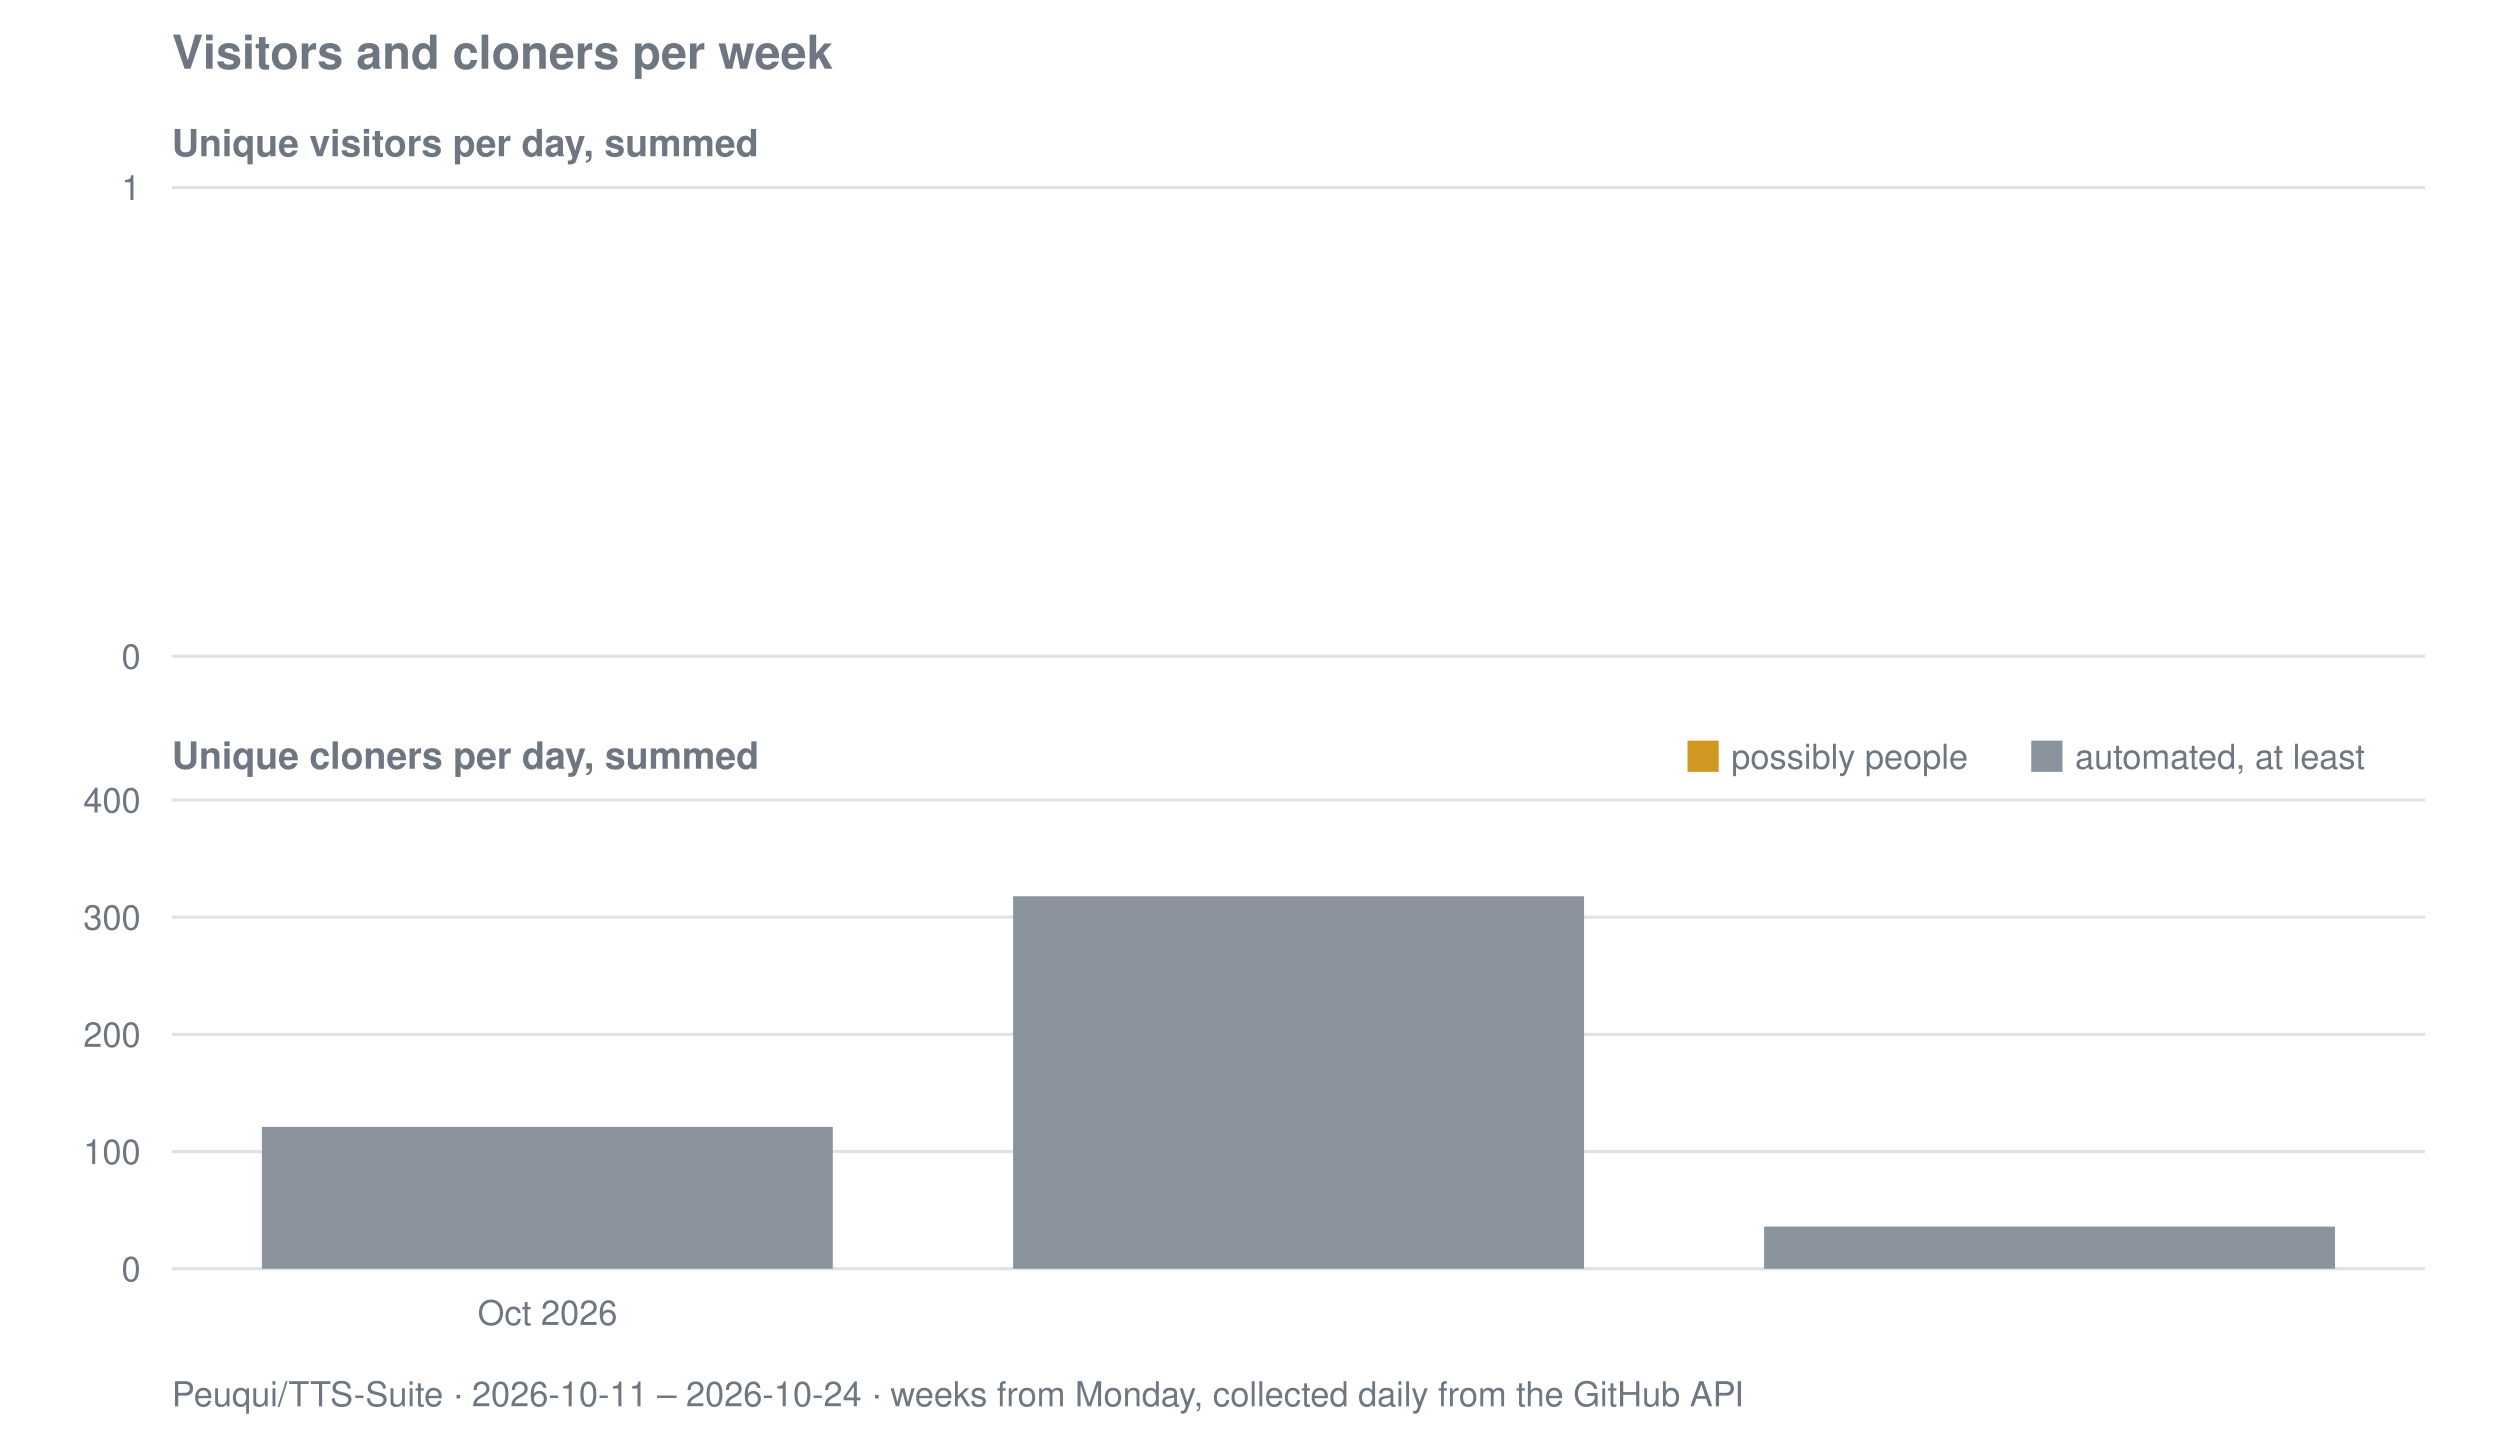
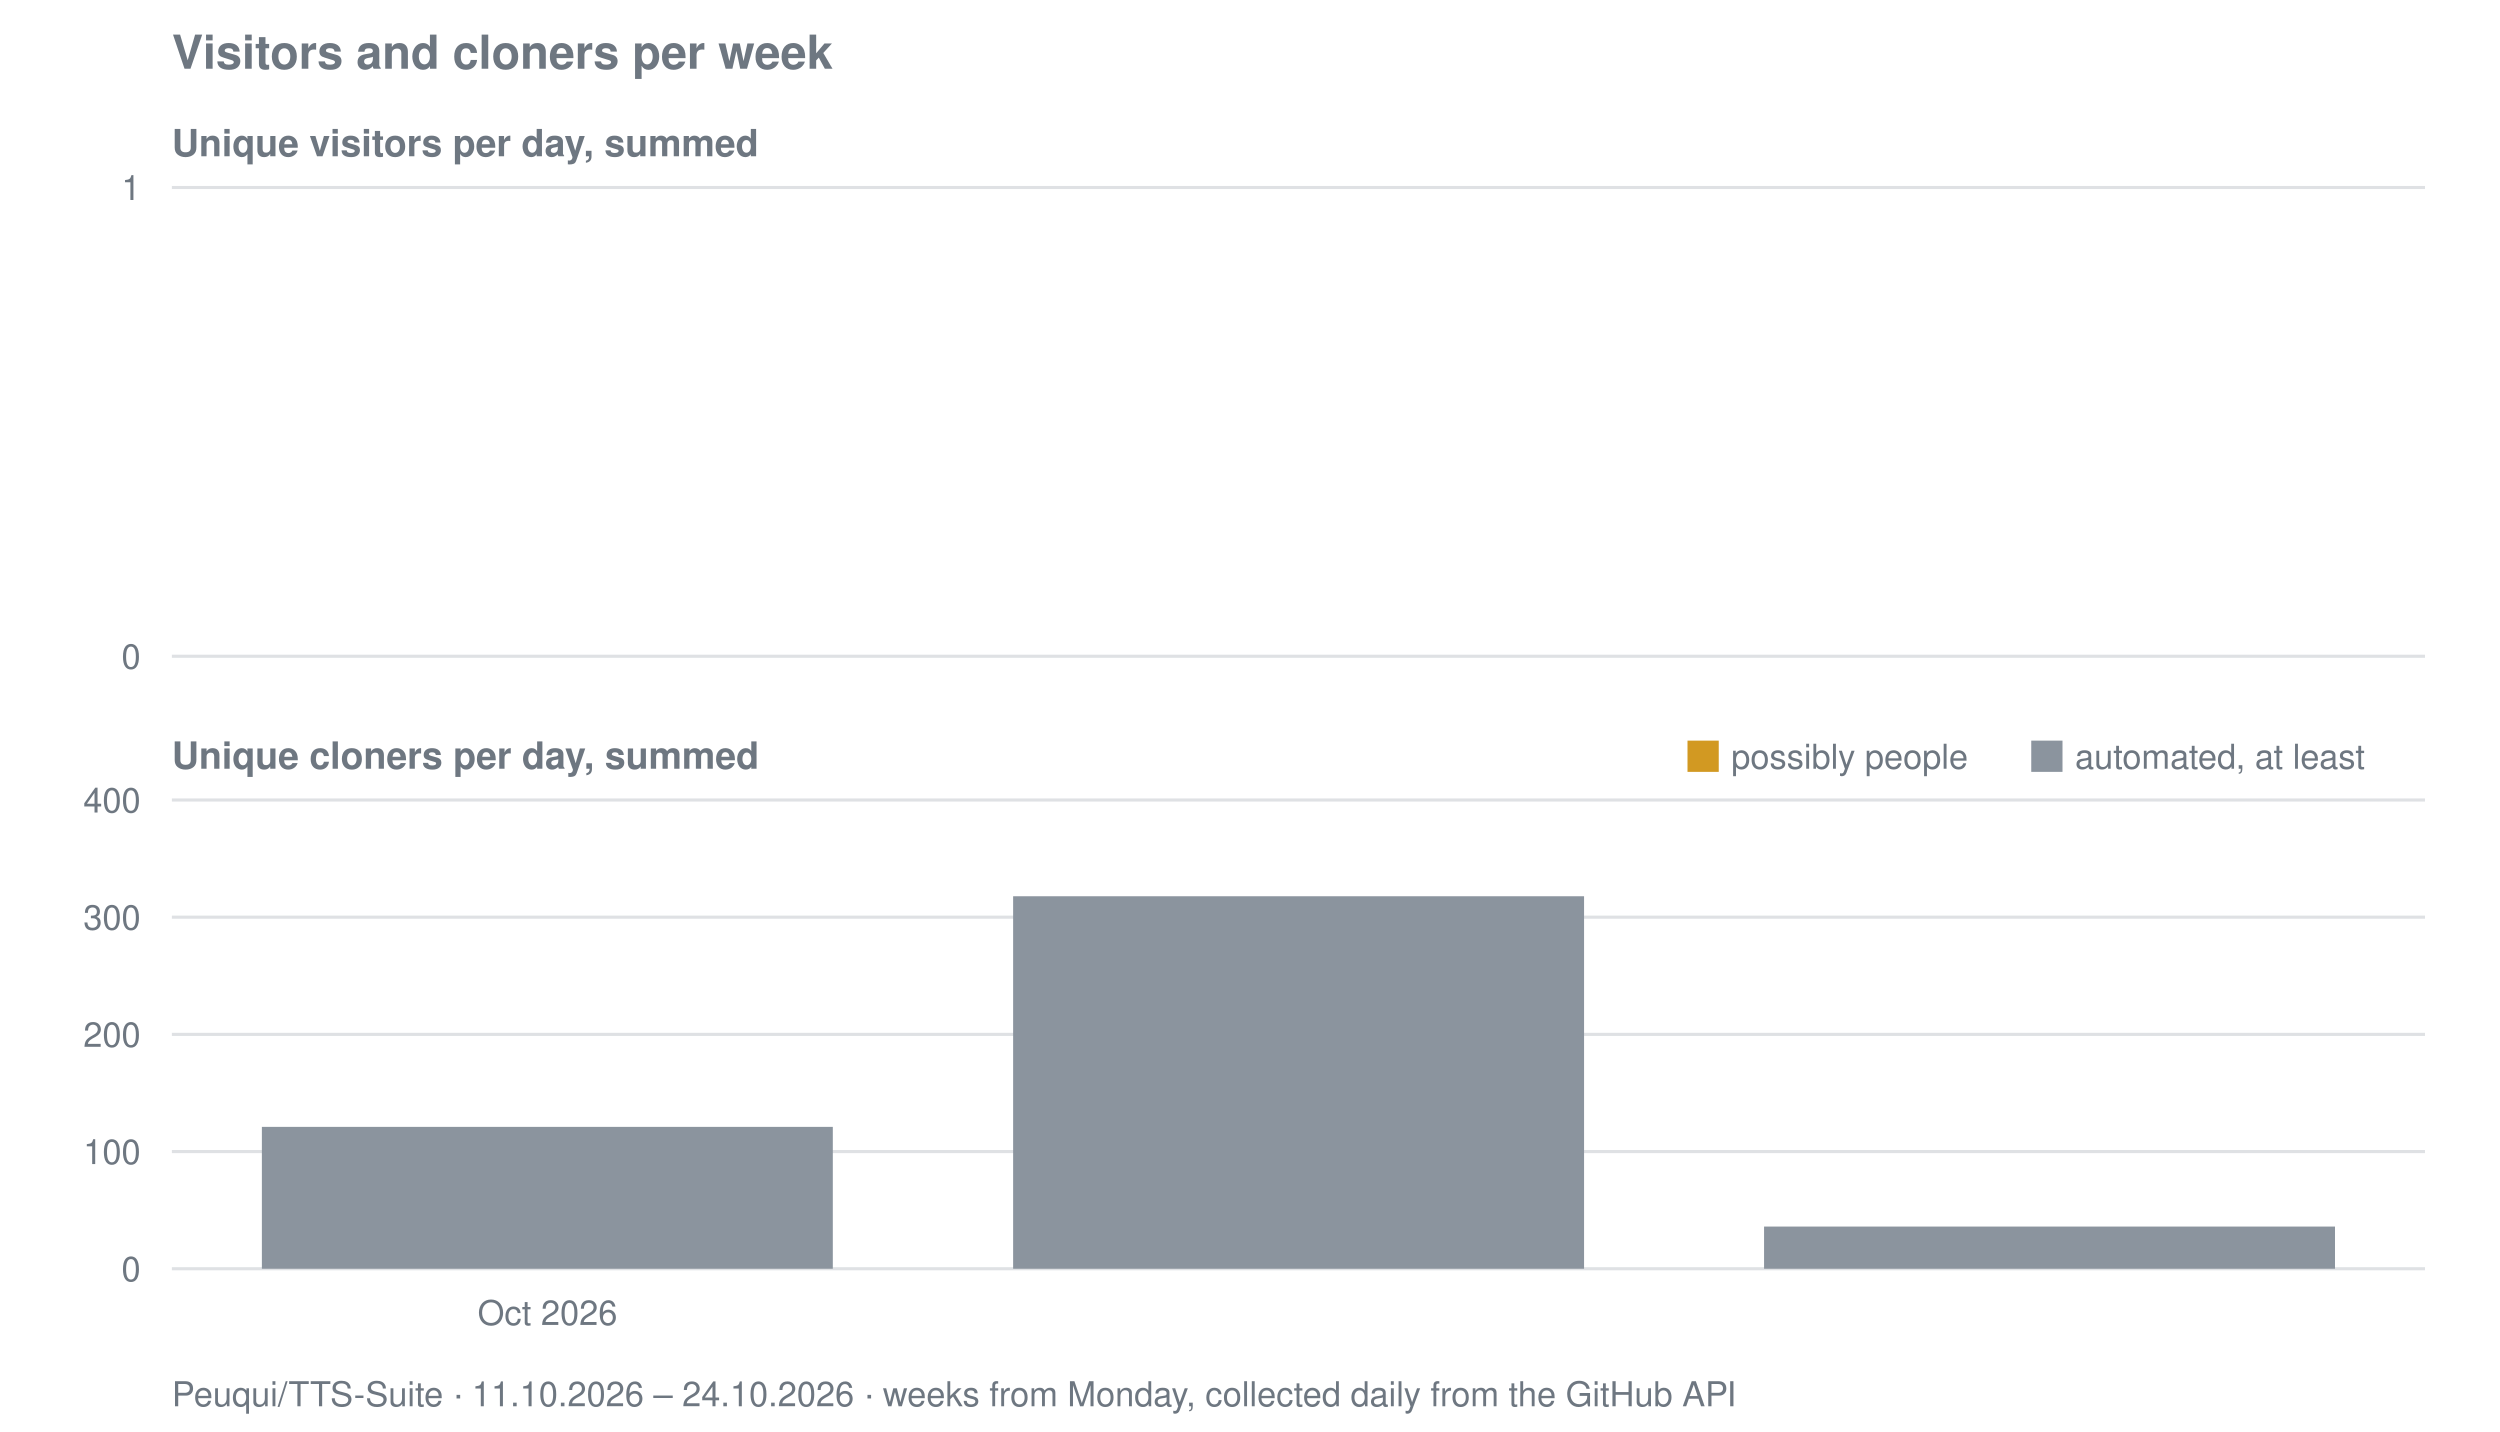
<svg xmlns="http://www.w3.org/2000/svg" viewBox="0 0 800 458" width="800" height="458" role="img" aria-label="Visitors and cloners per week for Peuqui/TTS-Suite">
  <text font-family="system-ui, -apple-system, Segoe UI, Helvetica, Arial, sans-serif" font-size="15" font-weight="600" fill="#6e7781" x="55" y="22">Visitors and cloners per week</text>
  <text font-family="system-ui, -apple-system, Segoe UI, Helvetica, Arial, sans-serif" font-size="12" font-weight="600" fill="#6e7781" x="55" y="50">Unique visitors per day, summed</text>
  <line stroke="#8b949e" stroke-width="1" opacity="0.28" x1="55" y1="210.0" x2="776" y2="210.0" />
  <text font-family="system-ui, -apple-system, Segoe UI, Helvetica, Arial, sans-serif" font-size="11" fill="#6e7781" x="45" y="214.0" text-anchor="end">0</text>
  <line stroke="#8b949e" stroke-width="1" opacity="0.28" x1="55" y1="60.0" x2="776" y2="60.0" />
  <text font-family="system-ui, -apple-system, Segoe UI, Helvetica, Arial, sans-serif" font-size="11" fill="#6e7781" x="45" y="64.0" text-anchor="end">1</text>
  <text font-family="system-ui, -apple-system, Segoe UI, Helvetica, Arial, sans-serif" font-size="12" font-weight="600" fill="#6e7781" x="55" y="246">Unique cloners per day, summed</text>
  <line stroke="#8b949e" stroke-width="1" opacity="0.28" x1="55" y1="406.0" x2="776" y2="406.0" />
  <text font-family="system-ui, -apple-system, Segoe UI, Helvetica, Arial, sans-serif" font-size="11" fill="#6e7781" x="45" y="410.0" text-anchor="end">0</text>
  <line stroke="#8b949e" stroke-width="1" opacity="0.28" x1="55" y1="368.5" x2="776" y2="368.5" />
  <text font-family="system-ui, -apple-system, Segoe UI, Helvetica, Arial, sans-serif" font-size="11" fill="#6e7781" x="45" y="372.5" text-anchor="end">100</text>
  <line stroke="#8b949e" stroke-width="1" opacity="0.28" x1="55" y1="331.0" x2="776" y2="331.0" />
  <text font-family="system-ui, -apple-system, Segoe UI, Helvetica, Arial, sans-serif" font-size="11" fill="#6e7781" x="45" y="335.0" text-anchor="end">200</text>
  <line stroke="#8b949e" stroke-width="1" opacity="0.28" x1="55" y1="293.5" x2="776" y2="293.5" />
  <text font-family="system-ui, -apple-system, Segoe UI, Helvetica, Arial, sans-serif" font-size="11" fill="#6e7781" x="45" y="297.5" text-anchor="end">300</text>
  <line stroke="#8b949e" stroke-width="1" opacity="0.28" x1="55" y1="256.0" x2="776" y2="256.0" />
  <text font-family="system-ui, -apple-system, Segoe UI, Helvetica, Arial, sans-serif" font-size="11" fill="#6e7781" x="45" y="260.0" text-anchor="end">400</text>
  <rect fill="#8b949e" x="83.8" y="360.6" width="182.7" height="45.4" />
  <rect fill="#8b949e" x="324.2" y="286.8" width="182.7" height="119.2" />
  <rect fill="#8b949e" x="564.5" y="392.5" width="182.7" height="13.5" />
  <rect fill="#d29922" x="540" y="237" width="10" height="10" />
  <text font-family="system-ui, -apple-system, Segoe UI, Helvetica, Arial, sans-serif" font-size="11" fill="#6e7781" x="554" y="246">possibly people</text>
  <rect fill="#8b949e" x="650" y="237" width="10" height="10" />
  <text font-family="system-ui, -apple-system, Segoe UI, Helvetica, Arial, sans-serif" font-size="11" fill="#6e7781" x="664" y="246">automated, at least</text>
  <text font-family="system-ui, -apple-system, Segoe UI, Helvetica, Arial, sans-serif" font-size="11" fill="#6e7781" x="175.2" y="424" text-anchor="middle">Oct 2026</text>
-   <text font-family="system-ui, -apple-system, Segoe UI, Helvetica, Arial, sans-serif" font-size="11" fill="#6e7781" x="55" y="450">Peuqui/TTS-Suite · 2026-10-11 – 2026-10-24 · weeks from Monday, collected daily from the GitHub API</text>
+   <text font-family="system-ui, -apple-system, Segoe UI, Helvetica, Arial, sans-serif" font-size="11" fill="#6e7781" x="55" y="450">Peuqui/TTS-Suite · 11.10.2026 – 24.10.2026 · weeks from Monday, collected daily from the GitHub API</text>
</svg>
